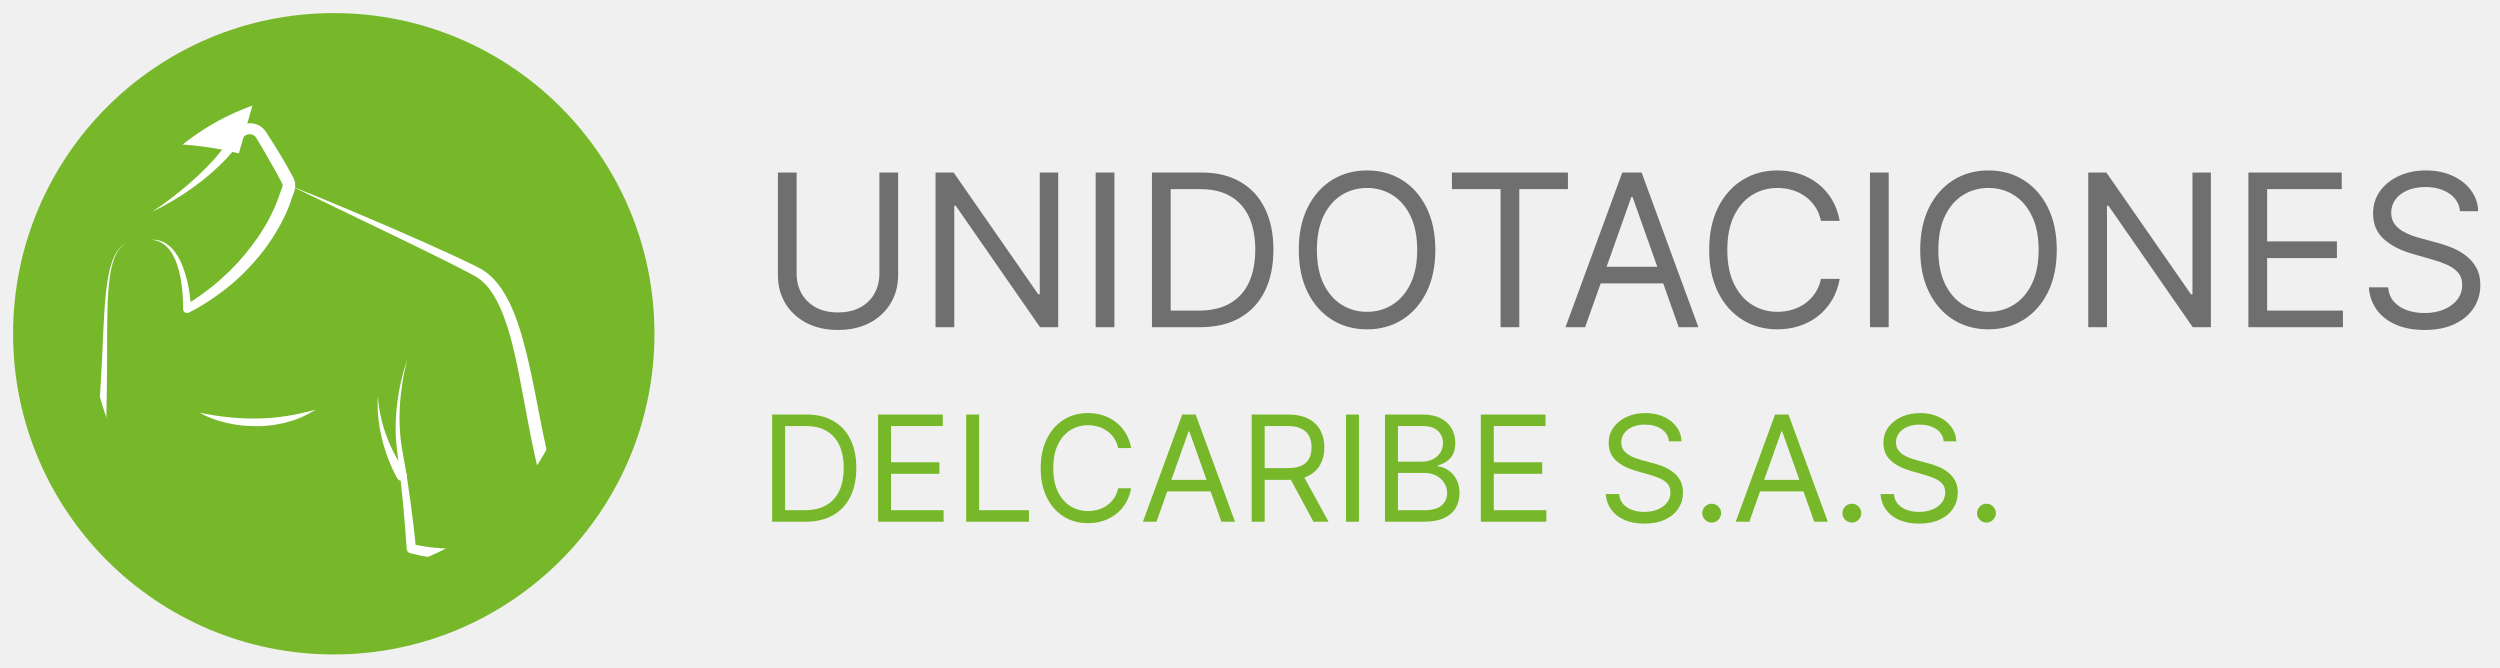
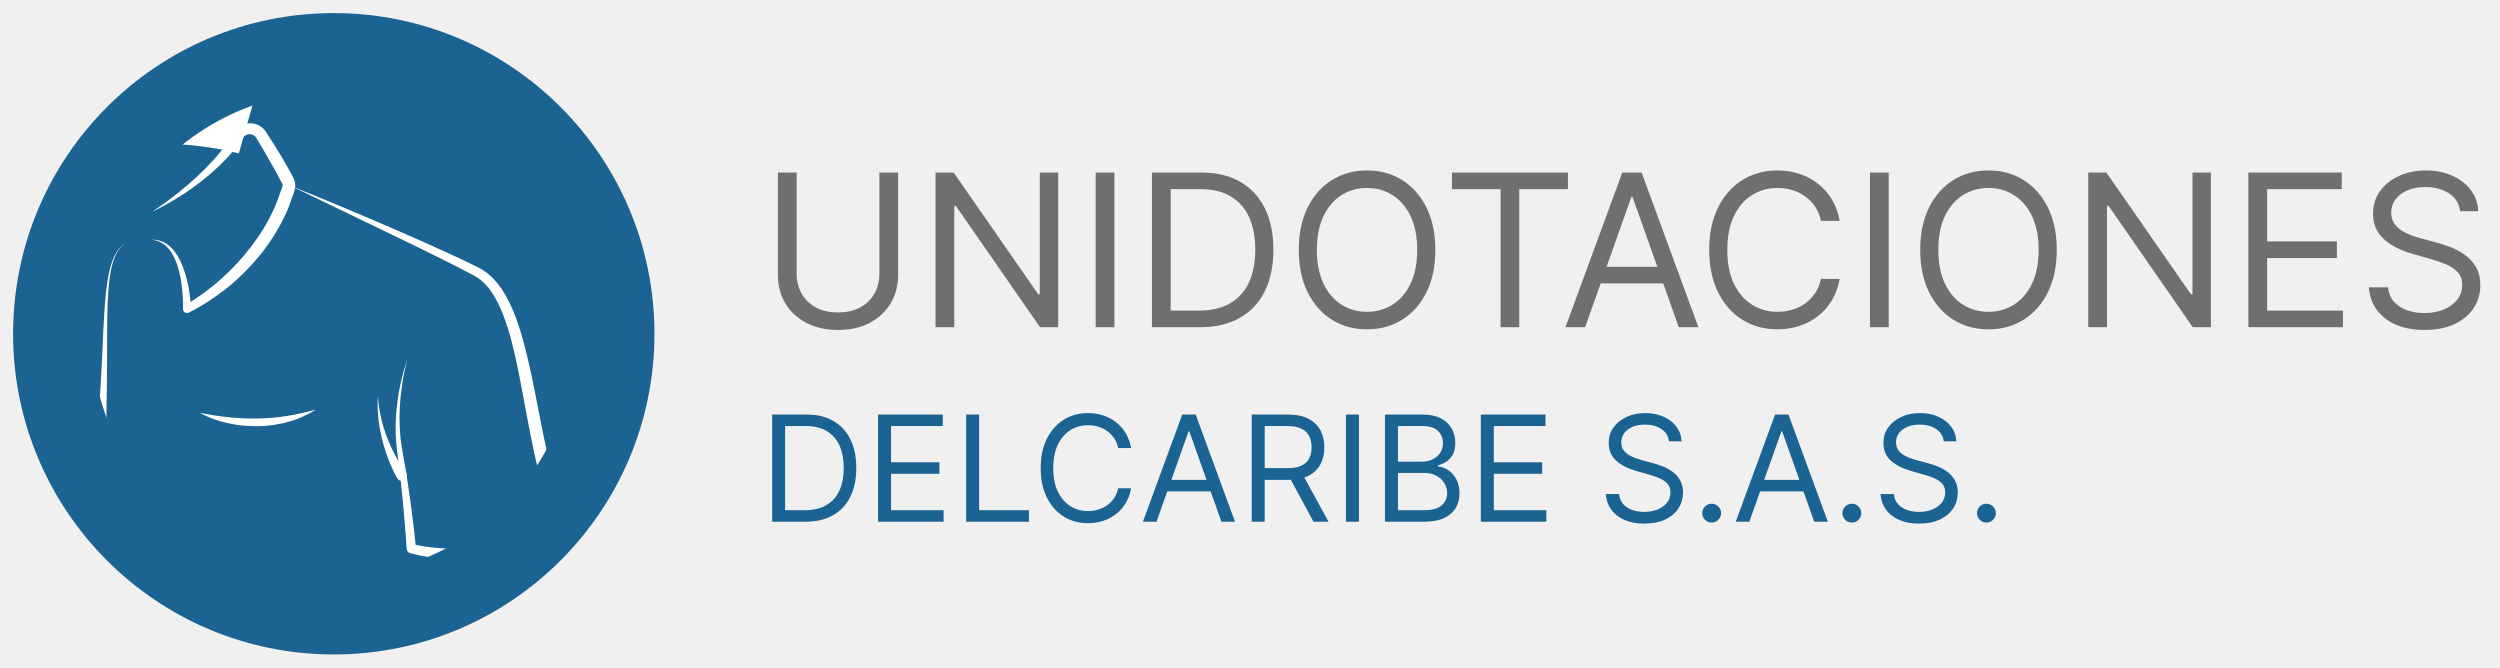
<svg xmlns="http://www.w3.org/2000/svg" width="191" height="51" viewBox="0 0 191 51" fill="none">
  <g clip-path="url(#clip0_19_2887)">
-     <path d="M45.27 25.5C45.27 36.42 36.418 45.272 25.498 45.272C14.579 45.272 5.727 36.42 5.727 25.5C5.727 14.581 14.579 5.729 25.498 5.729C36.418 5.729 45.27 14.581 45.27 25.5Z" fill="#76B82A" />
+     <path d="M45.27 25.5C45.27 36.42 36.418 45.272 25.498 45.272C14.579 45.272 5.727 36.42 5.727 25.5C5.727 14.581 14.579 5.729 25.498 5.729C36.418 5.729 45.27 14.581 45.27 25.5Z" fill="#1B6392" />
    <path d="M11.643 16.163C12.617 15.522 13.539 14.814 14.416 14.062C15.286 13.304 16.113 12.501 16.83 11.617C17.191 11.178 17.524 10.718 17.815 10.24L17.87 10.15L17.939 10.041C17.996 9.958 18.06 9.88 18.135 9.811C18.282 9.67 18.461 9.561 18.653 9.495C19.04 9.362 19.482 9.404 19.843 9.617C20.022 9.725 20.179 9.871 20.294 10.041L20.54 10.42L21.012 11.162C21.325 11.657 21.628 12.16 21.916 12.675C22.06 12.931 22.202 13.19 22.341 13.453L22.393 13.552L22.419 13.602L22.432 13.627L22.452 13.668C22.505 13.776 22.538 13.905 22.553 14.027C22.58 14.279 22.523 14.494 22.471 14.66C22.414 14.827 22.356 14.963 22.315 15.08L22.25 15.276C22.227 15.349 22.202 15.421 22.176 15.493C22.076 15.781 21.961 16.062 21.833 16.337C21.326 17.436 20.683 18.456 19.941 19.396C19.189 20.328 18.347 21.183 17.423 21.936C16.492 22.681 15.498 23.341 14.441 23.876L14.425 23.884C14.276 23.96 14.094 23.899 14.018 23.75C13.994 23.706 13.984 23.654 13.984 23.608C13.996 23.09 13.966 22.547 13.907 22.019C13.847 21.489 13.758 20.962 13.607 20.454C13.453 19.949 13.249 19.453 12.918 19.044C12.751 18.842 12.552 18.666 12.321 18.537C12.089 18.408 11.822 18.338 11.551 18.319C11.822 18.302 12.104 18.338 12.365 18.441C12.627 18.542 12.865 18.708 13.066 18.906C13.468 19.307 13.746 19.814 13.95 20.333C14.153 20.855 14.299 21.396 14.403 21.942C14.504 22.492 14.572 23.037 14.6 23.606L14.143 23.338C15.118 22.74 16.049 22.073 16.893 21.31C17.744 20.558 18.522 19.724 19.201 18.82C19.888 17.924 20.485 16.956 20.941 15.935C21.053 15.68 21.159 15.421 21.254 15.162C21.279 15.097 21.3 15.032 21.322 14.966L21.398 14.748C21.456 14.592 21.514 14.46 21.55 14.352C21.588 14.243 21.598 14.166 21.593 14.129C21.59 14.109 21.59 14.092 21.576 14.069L21.573 14.061L21.562 14.037L21.537 13.989L21.489 13.893C21.358 13.64 21.222 13.387 21.085 13.135C20.807 12.633 20.519 12.132 20.231 11.632L19.79 10.885L19.572 10.524C19.527 10.452 19.467 10.394 19.398 10.347C19.261 10.256 19.073 10.23 18.906 10.278C18.822 10.301 18.744 10.342 18.678 10.399C18.645 10.427 18.613 10.46 18.585 10.496L18.534 10.569L18.469 10.662C18.128 11.159 17.749 11.625 17.347 12.064C16.943 12.503 16.507 12.907 16.062 13.294C15.615 13.681 15.152 14.044 14.67 14.382C14.191 14.723 13.7 15.044 13.195 15.34C12.691 15.64 12.175 15.915 11.645 16.16" fill="white" />
    <path d="M22.219 14.205C24.922 15.287 27.606 16.42 30.281 17.575C31.617 18.155 32.948 18.749 34.274 19.355C34.938 19.66 35.6 19.964 36.256 20.294C36.421 20.377 36.579 20.451 36.761 20.554C36.933 20.656 37.1 20.767 37.254 20.893C37.567 21.141 37.837 21.429 38.075 21.736C38.552 22.35 38.903 23.03 39.196 23.721C39.486 24.414 39.716 25.121 39.918 25.833C40.318 27.257 40.618 28.692 40.903 30.122C41.181 31.553 41.447 32.981 41.762 34.389C41.919 35.092 42.091 35.791 42.285 36.481C42.475 37.172 42.691 37.852 42.942 38.513L42.947 38.524C43.004 38.673 42.977 38.835 42.893 38.958C42.798 39.094 42.719 39.19 42.629 39.299C42.542 39.403 42.451 39.504 42.36 39.603C42.176 39.8 41.982 39.988 41.783 40.168C41.383 40.524 40.957 40.848 40.507 41.136C39.61 41.716 38.611 42.133 37.584 42.398C36.554 42.658 35.489 42.772 34.438 42.732C33.385 42.694 32.347 42.527 31.341 42.264H31.332C31.183 42.222 31.082 42.093 31.071 41.946C30.988 40.737 30.894 39.522 30.778 38.312C30.66 37.102 30.528 35.894 30.37 34.687C30.192 33.467 30.185 32.218 30.327 31C30.395 30.389 30.493 29.783 30.63 29.187C30.766 28.591 30.927 28 31.132 27.426C30.965 28.012 30.844 28.609 30.748 29.21C30.655 29.811 30.584 30.414 30.552 31.02C30.518 31.624 30.513 32.23 30.552 32.831C30.562 33.132 30.602 33.432 30.63 33.73C30.673 34.028 30.716 34.321 30.773 34.622C30.998 35.824 31.185 37.034 31.349 38.244C31.513 39.456 31.665 40.668 31.778 41.89L31.508 41.574C32.48 41.79 33.468 41.911 34.453 41.911C35.436 41.919 36.415 41.797 37.353 41.535C38.292 41.276 39.181 40.863 39.994 40.339C40.4 40.075 40.783 39.779 41.141 39.455C41.318 39.291 41.49 39.122 41.653 38.946C41.734 38.858 41.812 38.769 41.886 38.678C41.959 38.59 42.038 38.488 42.088 38.415L42.038 38.86C41.495 37.465 41.126 36.031 40.815 34.597C40.502 33.162 40.245 31.727 39.976 30.298C39.709 28.871 39.446 27.447 39.08 26.061C38.898 25.369 38.688 24.687 38.431 24.03C38.176 23.375 37.87 22.741 37.469 22.191C37.271 21.916 37.045 21.665 36.794 21.451C36.67 21.342 36.535 21.249 36.398 21.16C36.266 21.078 36.097 20.992 35.938 20.908C35.3 20.57 34.652 20.242 34.003 19.916C32.705 19.264 31.393 18.633 30.086 17.997L22.219 14.203V14.205Z" fill="white" />
    <path d="M30.349 36.536C30.062 36.031 29.849 35.542 29.652 35.029C29.456 34.519 29.297 33.998 29.172 33.471C29.102 33.21 29.059 32.942 29.006 32.677C28.97 32.409 28.92 32.144 28.902 31.874C28.84 31.339 28.847 30.799 28.867 30.268C28.913 30.799 28.971 31.328 29.097 31.843C29.147 32.102 29.228 32.354 29.294 32.609C29.379 32.859 29.451 33.111 29.549 33.356C29.733 33.847 29.946 34.326 30.191 34.786C30.433 35.243 30.71 35.701 31.001 36.094L31.009 36.105C31.14 36.281 31.104 36.528 30.928 36.658C30.753 36.789 30.506 36.753 30.377 36.577C30.367 36.564 30.357 36.549 30.35 36.536" fill="white" />
    <path d="M18.792 9.8C18.792 9.8 13.784 8.378 9.241 9.334" stroke="white" stroke-width="4" stroke-miterlimit="10" />
    <path d="M15.272 31.536C16.02 31.69 16.759 31.804 17.5 31.881C18.24 31.955 18.98 31.991 19.717 31.97C19.901 31.97 20.086 31.968 20.27 31.95L20.823 31.917C21.189 31.874 21.558 31.844 21.922 31.778C22.66 31.678 23.376 31.478 24.124 31.303C23.475 31.702 22.768 32.036 22.02 32.227C21.651 32.349 21.267 32.394 20.886 32.471C20.502 32.513 20.116 32.563 19.729 32.559C19.341 32.569 18.956 32.546 18.57 32.516L17.995 32.442C17.805 32.412 17.616 32.372 17.427 32.334C16.676 32.169 15.938 31.92 15.274 31.538" fill="white" />
    <path d="M6.953 40.364C7.22 36.668 7.478 32.972 7.696 29.275C7.751 28.351 7.799 27.427 7.839 26.502C7.878 25.576 7.917 24.649 7.979 23.722C8.044 22.797 8.123 21.868 8.306 20.953C8.4 20.497 8.519 20.042 8.716 19.618C8.91 19.198 9.201 18.799 9.617 18.582C9.211 18.817 8.943 19.219 8.769 19.642C8.592 20.067 8.493 20.519 8.418 20.973C8.276 21.883 8.234 22.808 8.208 23.731C8.163 25.578 8.196 27.434 8.167 29.288C8.119 32.996 8.031 36.702 7.935 40.41C7.928 40.681 7.701 40.897 7.43 40.888C7.158 40.882 6.943 40.655 6.951 40.383C6.951 40.377 6.951 40.37 6.951 40.362V40.358L6.953 40.364Z" fill="white" />
  </g>
-   <path d="M25.5 47C37.374 47 47 37.374 47 25.5C47 13.626 37.374 4 25.5 4C13.626 4 4 13.626 4 25.5C4 37.374 13.626 47 25.5 47Z" stroke="#76B82A" stroke-width="6" stroke-miterlimit="10" />
+   <path d="M25.5 47C37.374 47 47 37.374 47 25.5C47 13.626 37.374 4 25.5 4C13.626 4 4 13.626 4 25.5C4 37.374 13.626 47 25.5 47Z" stroke="#1B6392" stroke-width="6" stroke-miterlimit="10" />
  <path d="M67.186 13.183H68.617V21.007C68.617 21.815 68.427 22.536 68.046 23.171C67.669 23.802 67.136 24.3 66.448 24.665C65.759 25.027 64.951 25.208 64.024 25.208C63.097 25.208 62.289 25.027 61.601 24.665C60.912 24.3 60.377 23.802 59.996 23.171C59.62 22.536 59.431 21.815 59.431 21.007V13.183H60.862V20.892C60.862 21.469 60.989 21.982 61.243 22.432C61.497 22.878 61.858 23.23 62.328 23.488C62.801 23.742 63.366 23.869 64.024 23.869C64.682 23.869 65.247 23.742 65.721 23.488C66.194 23.23 66.555 22.878 66.805 22.432C67.059 21.982 67.186 21.469 67.186 20.892V13.183ZM80.846 13.183V25H79.461L73.021 15.722H72.906V25H71.475V13.183H72.86L79.322 22.484H79.438V13.183H80.846ZM85.14 13.183V25H83.709V13.183H85.14ZM91.656 25H88.009V13.183H91.818C92.964 13.183 93.945 13.419 94.76 13.892C95.576 14.362 96.201 15.037 96.636 15.918C97.07 16.795 97.288 17.845 97.288 19.068C97.288 20.299 97.069 21.359 96.63 22.248C96.192 23.132 95.553 23.813 94.714 24.29C93.876 24.763 92.856 25 91.656 25ZM89.44 23.731H91.564C92.541 23.731 93.351 23.542 93.993 23.165C94.635 22.788 95.114 22.252 95.43 21.555C95.745 20.859 95.903 20.03 95.903 19.068C95.903 18.114 95.747 17.293 95.436 16.604C95.124 15.912 94.659 15.381 94.039 15.012C93.42 14.639 92.649 14.452 91.725 14.452H89.44V23.731ZM109.659 19.091C109.659 20.338 109.434 21.415 108.984 22.323C108.534 23.23 107.917 23.931 107.132 24.423C106.347 24.915 105.451 25.162 104.443 25.162C103.435 25.162 102.539 24.915 101.754 24.423C100.969 23.931 100.352 23.23 99.902 22.323C99.452 21.415 99.227 20.338 99.227 19.091C99.227 17.845 99.452 16.768 99.902 15.86C100.352 14.952 100.969 14.252 101.754 13.76C102.539 13.267 103.435 13.021 104.443 13.021C105.451 13.021 106.347 13.267 107.132 13.76C107.917 14.252 108.534 14.952 108.984 15.86C109.434 16.768 109.659 17.845 109.659 19.091ZM108.274 19.091C108.274 18.068 108.103 17.204 107.761 16.5C107.422 15.796 106.963 15.264 106.382 14.902C105.805 14.541 105.158 14.36 104.443 14.36C103.727 14.36 103.079 14.541 102.498 14.902C101.921 15.264 101.462 15.796 101.119 16.5C100.781 17.204 100.611 18.068 100.611 19.091C100.611 20.115 100.781 20.978 101.119 21.682C101.462 22.386 101.921 22.919 102.498 23.28C103.079 23.642 103.727 23.823 104.443 23.823C105.158 23.823 105.805 23.642 106.382 23.28C106.963 22.919 107.422 22.386 107.761 21.682C108.103 20.978 108.274 20.115 108.274 19.091ZM110.927 14.452V13.183H119.79V14.452H116.074V25H114.643V14.452H110.927ZM121.103 25H119.603L123.942 13.183H125.419L129.758 25H128.258L124.727 15.052H124.634L121.103 25ZM121.657 20.384H127.704V21.653H121.657V20.384ZM140.553 16.876H139.122C139.037 16.464 138.889 16.102 138.677 15.791C138.47 15.479 138.216 15.218 137.916 15.006C137.62 14.791 137.291 14.629 136.929 14.521C136.567 14.414 136.19 14.36 135.798 14.36C135.083 14.36 134.434 14.541 133.854 14.902C133.277 15.264 132.817 15.796 132.474 16.5C132.136 17.204 131.967 18.068 131.967 19.091C131.967 20.115 132.136 20.978 132.474 21.682C132.817 22.386 133.277 22.919 133.854 23.28C134.434 23.642 135.083 23.823 135.798 23.823C136.19 23.823 136.567 23.769 136.929 23.661C137.291 23.554 137.62 23.394 137.916 23.182C138.216 22.967 138.47 22.703 138.677 22.392C138.889 22.076 139.037 21.715 139.122 21.307H140.553C140.445 21.911 140.249 22.451 139.964 22.928C139.68 23.405 139.326 23.811 138.902 24.146C138.479 24.477 138.004 24.729 137.477 24.902C136.954 25.075 136.394 25.162 135.798 25.162C134.79 25.162 133.894 24.915 133.109 24.423C132.324 23.931 131.707 23.23 131.257 22.323C130.807 21.415 130.582 20.338 130.582 19.091C130.582 17.845 130.807 16.768 131.257 15.86C131.707 14.952 132.324 14.252 133.109 13.76C133.894 13.267 134.79 13.021 135.798 13.021C136.394 13.021 136.954 13.108 137.477 13.281C138.004 13.454 138.479 13.708 138.902 14.042C139.326 14.373 139.68 14.777 139.964 15.254C140.249 15.727 140.445 16.268 140.553 16.876ZM144.296 13.183V25H142.865V13.183H144.296ZM157.136 19.091C157.136 20.338 156.911 21.415 156.461 22.323C156.011 23.23 155.394 23.931 154.609 24.423C153.824 24.915 152.928 25.162 151.92 25.162C150.912 25.162 150.016 24.915 149.231 24.423C148.446 23.931 147.829 23.23 147.379 22.323C146.929 21.415 146.704 20.338 146.704 19.091C146.704 17.845 146.929 16.768 147.379 15.86C147.829 14.952 148.446 14.252 149.231 13.76C150.016 13.267 150.912 13.021 151.92 13.021C152.928 13.021 153.824 13.267 154.609 13.76C155.394 14.252 156.011 14.952 156.461 15.86C156.911 16.768 157.136 17.845 157.136 19.091ZM155.751 19.091C155.751 18.068 155.58 17.204 155.238 16.5C154.899 15.796 154.44 15.264 153.859 14.902C153.282 14.541 152.636 14.36 151.92 14.36C151.205 14.36 150.556 14.541 149.975 14.902C149.398 15.264 148.939 15.796 148.596 16.5C148.258 17.204 148.089 18.068 148.089 19.091C148.089 20.115 148.258 20.978 148.596 21.682C148.939 22.386 149.398 22.919 149.975 23.28C150.556 23.642 151.205 23.823 151.92 23.823C152.636 23.823 153.282 23.642 153.859 23.28C154.44 22.919 154.899 22.386 155.238 21.682C155.58 20.978 155.751 20.115 155.751 19.091ZM168.913 13.183V25H167.528L161.089 15.722H160.973V25H159.542V13.183H160.927L167.39 22.484H167.505V13.183H168.913ZM171.777 25V13.183H178.909V14.452H173.208V18.445H178.539V19.715H173.208V23.731H179.001V25H171.777ZM187.951 16.137C187.881 15.552 187.6 15.098 187.108 14.775C186.616 14.452 186.012 14.29 185.296 14.29C184.773 14.29 184.315 14.375 183.923 14.544C183.534 14.714 183.231 14.946 183.011 15.243C182.796 15.539 182.688 15.875 182.688 16.252C182.688 16.568 182.763 16.839 182.913 17.066C183.067 17.289 183.263 17.476 183.502 17.626C183.74 17.772 183.99 17.893 184.252 17.989C184.513 18.081 184.754 18.157 184.973 18.214L186.173 18.537C186.481 18.618 186.823 18.73 187.2 18.872C187.581 19.014 187.945 19.209 188.291 19.455C188.641 19.697 188.93 20.009 189.157 20.39C189.383 20.77 189.497 21.238 189.497 21.792C189.497 22.43 189.33 23.007 188.995 23.523C188.664 24.038 188.179 24.448 187.541 24.752C186.906 25.056 186.135 25.208 185.227 25.208C184.381 25.208 183.648 25.071 183.029 24.798C182.413 24.525 181.928 24.144 181.574 23.655C181.224 23.167 181.026 22.6 180.98 21.953H182.457C182.496 22.4 182.646 22.769 182.907 23.061C183.173 23.35 183.508 23.565 183.911 23.707C184.319 23.846 184.758 23.915 185.227 23.915C185.773 23.915 186.264 23.827 186.698 23.65C187.133 23.469 187.477 23.219 187.731 22.9C187.985 22.576 188.112 22.2 188.112 21.769C188.112 21.376 188.002 21.057 187.783 20.811C187.564 20.565 187.275 20.365 186.918 20.211C186.56 20.057 186.173 19.922 185.758 19.807L184.304 19.391C183.381 19.126 182.65 18.747 182.111 18.255C181.573 17.762 181.303 17.118 181.303 16.322C181.303 15.66 181.482 15.083 181.84 14.591C182.202 14.094 182.686 13.71 183.294 13.437C183.906 13.16 184.588 13.021 185.342 13.021C186.104 13.021 186.781 13.158 187.374 13.431C187.966 13.7 188.435 14.069 188.781 14.539C189.132 15.008 189.316 15.541 189.335 16.137H187.951Z" fill="#706F6F" />
-   <path d="M61.519 39.86H58.992V31.671H61.631C62.425 31.671 63.105 31.835 63.67 32.163C64.235 32.488 64.668 32.956 64.969 33.566C65.271 34.174 65.421 34.902 65.421 35.749C65.421 36.602 65.269 37.337 64.965 37.953C64.662 38.566 64.219 39.038 63.638 39.368C63.057 39.696 62.35 39.86 61.519 39.86ZM59.983 38.98H61.455C62.132 38.98 62.693 38.85 63.138 38.588C63.583 38.327 63.915 37.955 64.134 37.473C64.352 36.99 64.462 36.416 64.462 35.749C64.462 35.088 64.354 34.519 64.138 34.042C63.922 33.562 63.599 33.194 63.17 32.938C62.741 32.68 62.206 32.55 61.567 32.55H59.983V38.98ZM67.085 39.86V31.671H72.027V32.55H68.076V35.318H71.771V36.197H68.076V38.98H72.091V39.86H67.085ZM73.814 39.86V31.671H74.806V38.98H78.612V39.86H73.814ZM86.419 34.23H85.427C85.368 33.945 85.266 33.694 85.119 33.478C84.975 33.262 84.799 33.081 84.591 32.934C84.386 32.785 84.158 32.673 83.907 32.599C83.657 32.524 83.396 32.487 83.124 32.487C82.628 32.487 82.179 32.612 81.776 32.862C81.376 33.113 81.058 33.482 80.821 33.97C80.586 34.458 80.469 35.056 80.469 35.765C80.469 36.474 80.586 37.073 80.821 37.561C81.058 38.048 81.376 38.418 81.776 38.668C82.179 38.919 82.628 39.044 83.124 39.044C83.396 39.044 83.657 39.007 83.907 38.932C84.158 38.858 84.386 38.747 84.591 38.6C84.799 38.451 84.975 38.268 85.119 38.053C85.266 37.834 85.368 37.583 85.427 37.301H86.419C86.344 37.719 86.208 38.094 86.011 38.424C85.813 38.755 85.568 39.036 85.275 39.268C84.982 39.497 84.653 39.672 84.287 39.792C83.925 39.912 83.537 39.972 83.124 39.972C82.425 39.972 81.804 39.801 81.26 39.46C80.717 39.119 80.289 38.634 79.977 38.005C79.665 37.375 79.509 36.629 79.509 35.765C79.509 34.902 79.665 34.155 79.977 33.526C80.289 32.897 80.717 32.412 81.26 32.071C81.804 31.73 82.425 31.559 83.124 31.559C83.537 31.559 83.925 31.619 84.287 31.739C84.653 31.859 84.982 32.035 85.275 32.267C85.568 32.496 85.813 32.776 86.011 33.106C86.208 33.434 86.344 33.809 86.419 34.23ZM88.357 39.86H87.317L90.324 31.671H91.348L94.355 39.86H93.315L90.868 32.966H90.804L88.357 39.86ZM88.741 36.661H92.931V37.541H88.741V36.661ZM95.63 39.86V31.671H98.397C99.037 31.671 99.562 31.78 99.973 31.999C100.383 32.215 100.687 32.512 100.884 32.89C101.082 33.269 101.18 33.7 101.18 34.182C101.18 34.664 101.082 35.092 100.884 35.465C100.687 35.839 100.384 36.132 99.977 36.345C99.569 36.556 99.048 36.661 98.413 36.661H96.174V35.765H98.381C98.818 35.765 99.17 35.701 99.437 35.573C99.706 35.446 99.901 35.264 100.021 35.03C100.143 34.792 100.204 34.51 100.204 34.182C100.204 33.854 100.143 33.568 100.021 33.322C99.898 33.077 99.702 32.888 99.433 32.755C99.163 32.618 98.808 32.55 98.365 32.55H96.622V39.86H95.63ZM99.485 36.181L101.5 39.86H100.348L98.365 36.181H99.485ZM103.824 31.671V39.86H102.833V31.671H103.824ZM105.812 39.86V31.671H108.675C109.246 31.671 109.716 31.77 110.087 31.967C110.457 32.161 110.733 32.424 110.915 32.755C111.096 33.082 111.186 33.446 111.186 33.846C111.186 34.198 111.124 34.489 110.999 34.718C110.876 34.947 110.713 35.128 110.511 35.262C110.311 35.395 110.094 35.493 109.859 35.557V35.637C110.11 35.653 110.361 35.741 110.615 35.901C110.868 36.061 111.08 36.291 111.25 36.589C111.421 36.888 111.506 37.253 111.506 37.685C111.506 38.095 111.413 38.464 111.226 38.792C111.04 39.12 110.745 39.38 110.343 39.572C109.94 39.764 109.416 39.86 108.771 39.86H105.812ZM106.804 38.98H108.771C109.419 38.98 109.879 38.855 110.151 38.604C110.425 38.351 110.563 38.044 110.563 37.685C110.563 37.407 110.492 37.151 110.351 36.917C110.209 36.68 110.008 36.49 109.747 36.349C109.486 36.205 109.177 36.133 108.819 36.133H106.804V38.98ZM106.804 35.27H108.643C108.942 35.27 109.211 35.211 109.451 35.094C109.694 34.976 109.886 34.811 110.027 34.598C110.171 34.385 110.243 34.134 110.243 33.846C110.243 33.486 110.118 33.181 109.867 32.93C109.616 32.677 109.219 32.55 108.675 32.55H106.804V35.27ZM113.136 39.86V31.671H118.078V32.55H114.127V35.318H117.822V36.197H114.127V38.98H118.142V39.86H113.136ZM127.51 33.718C127.462 33.313 127.268 32.998 126.927 32.775C126.585 32.55 126.167 32.439 125.671 32.439C125.309 32.439 124.991 32.497 124.719 32.614C124.45 32.732 124.24 32.893 124.088 33.098C123.938 33.304 123.864 33.537 123.864 33.798C123.864 34.017 123.916 34.205 124.02 34.362C124.126 34.517 124.262 34.646 124.428 34.75C124.593 34.851 124.766 34.935 124.947 35.002C125.129 35.066 125.295 35.118 125.447 35.158L126.279 35.382C126.492 35.438 126.729 35.515 126.991 35.613C127.255 35.712 127.506 35.847 127.746 36.017C127.989 36.185 128.189 36.401 128.346 36.665C128.503 36.929 128.582 37.253 128.582 37.637C128.582 38.079 128.466 38.479 128.234 38.836C128.005 39.193 127.669 39.477 127.227 39.688C126.787 39.898 126.252 40.004 125.623 40.004C125.037 40.004 124.529 39.909 124.1 39.72C123.673 39.531 123.337 39.267 123.092 38.928C122.85 38.59 122.712 38.197 122.68 37.749H123.704C123.731 38.058 123.834 38.314 124.016 38.516C124.2 38.716 124.432 38.866 124.711 38.964C124.994 39.06 125.298 39.108 125.623 39.108C126.002 39.108 126.342 39.047 126.643 38.924C126.944 38.799 127.183 38.626 127.359 38.404C127.534 38.181 127.622 37.919 127.622 37.621C127.622 37.349 127.546 37.127 127.395 36.957C127.243 36.786 127.043 36.648 126.795 36.541C126.547 36.434 126.279 36.341 125.991 36.261L124.983 35.973C124.344 35.789 123.837 35.527 123.464 35.186C123.091 34.844 122.904 34.398 122.904 33.846C122.904 33.388 123.028 32.988 123.276 32.647C123.527 32.303 123.862 32.036 124.284 31.847C124.707 31.655 125.181 31.559 125.703 31.559C126.231 31.559 126.7 31.654 127.111 31.843C127.521 32.029 127.846 32.285 128.086 32.611C128.329 32.936 128.457 33.305 128.47 33.718H127.51ZM130.772 39.924C130.575 39.924 130.406 39.853 130.264 39.712C130.123 39.571 130.053 39.401 130.053 39.204C130.053 39.007 130.123 38.838 130.264 38.696C130.406 38.555 130.575 38.484 130.772 38.484C130.97 38.484 131.139 38.555 131.28 38.696C131.421 38.838 131.492 39.007 131.492 39.204C131.492 39.335 131.459 39.455 131.392 39.564C131.328 39.673 131.241 39.761 131.132 39.828C131.026 39.892 130.906 39.924 130.772 39.924ZM133.649 39.86H132.61L135.616 31.671H136.64L139.647 39.86H138.607L136.16 32.966H136.096L133.649 39.86ZM134.033 36.661H138.224V37.541H134.033V36.661ZM141.482 39.924C141.285 39.924 141.116 39.853 140.975 39.712C140.833 39.571 140.763 39.401 140.763 39.204C140.763 39.007 140.833 38.838 140.975 38.696C141.116 38.555 141.285 38.484 141.482 38.484C141.68 38.484 141.849 38.555 141.99 38.696C142.131 38.838 142.202 39.007 142.202 39.204C142.202 39.335 142.169 39.455 142.102 39.564C142.038 39.673 141.951 39.761 141.842 39.828C141.736 39.892 141.616 39.924 141.482 39.924ZM148.502 33.718C148.454 33.313 148.259 32.998 147.918 32.775C147.577 32.55 147.158 32.439 146.662 32.439C146.3 32.439 145.983 32.497 145.711 32.614C145.442 32.732 145.231 32.893 145.079 33.098C144.93 33.304 144.855 33.537 144.855 33.798C144.855 34.017 144.907 34.205 145.011 34.362C145.118 34.517 145.254 34.646 145.419 34.75C145.584 34.851 145.757 34.935 145.939 35.002C146.12 35.066 146.287 35.118 146.439 35.158L147.27 35.382C147.483 35.438 147.721 35.515 147.982 35.613C148.246 35.712 148.498 35.847 148.738 36.017C148.98 36.185 149.18 36.401 149.337 36.665C149.495 36.929 149.573 37.253 149.573 37.637C149.573 38.079 149.457 38.479 149.225 38.836C148.996 39.193 148.66 39.477 148.218 39.688C147.778 39.898 147.244 40.004 146.614 40.004C146.028 40.004 145.52 39.909 145.091 39.72C144.664 39.531 144.329 39.267 144.083 38.928C143.841 38.59 143.704 38.197 143.672 37.749H144.695C144.722 38.058 144.826 38.314 145.007 38.516C145.191 38.716 145.423 38.866 145.703 38.964C145.985 39.06 146.289 39.108 146.614 39.108C146.993 39.108 147.333 39.047 147.634 38.924C147.935 38.799 148.174 38.626 148.35 38.404C148.526 38.181 148.614 37.919 148.614 37.621C148.614 37.349 148.538 37.127 148.386 36.957C148.234 36.786 148.034 36.648 147.786 36.541C147.538 36.434 147.27 36.341 146.982 36.261L145.975 35.973C145.335 35.789 144.828 35.527 144.455 35.186C144.082 34.844 143.895 34.398 143.895 33.846C143.895 33.388 144.019 32.988 144.267 32.647C144.518 32.303 144.854 32.036 145.275 31.847C145.699 31.655 146.172 31.559 146.694 31.559C147.222 31.559 147.691 31.654 148.102 31.843C148.512 32.029 148.838 32.285 149.078 32.611C149.32 32.936 149.448 33.305 149.461 33.718H148.502ZM151.764 39.924C151.566 39.924 151.397 39.853 151.256 39.712C151.114 39.571 151.044 39.401 151.044 39.204C151.044 39.007 151.114 38.838 151.256 38.696C151.397 38.555 151.566 38.484 151.764 38.484C151.961 38.484 152.13 38.555 152.271 38.696C152.413 38.838 152.483 39.007 152.483 39.204C152.483 39.335 152.45 39.455 152.383 39.564C152.319 39.673 152.233 39.761 152.123 39.828C152.017 39.892 151.897 39.924 151.764 39.924Z" fill="#76B82A" />
+   <path d="M61.519 39.86H58.992V31.671H61.631C62.425 31.671 63.105 31.835 63.67 32.163C64.235 32.488 64.668 32.956 64.969 33.566C65.271 34.174 65.421 34.902 65.421 35.749C65.421 36.602 65.269 37.337 64.965 37.953C64.662 38.566 64.219 39.038 63.638 39.368C63.057 39.696 62.35 39.86 61.519 39.86ZM59.983 38.98H61.455C62.132 38.98 62.693 38.85 63.138 38.588C63.583 38.327 63.915 37.955 64.134 37.473C64.352 36.99 64.462 36.416 64.462 35.749C64.462 35.088 64.354 34.519 64.138 34.042C63.922 33.562 63.599 33.194 63.17 32.938C62.741 32.68 62.206 32.55 61.567 32.55H59.983V38.98ZM67.085 39.86V31.671H72.027V32.55H68.076V35.318H71.771V36.197H68.076V38.98H72.091V39.86H67.085ZM73.814 39.86V31.671H74.806V38.98H78.612V39.86H73.814ZM86.419 34.23H85.427C85.368 33.945 85.266 33.694 85.119 33.478C84.975 33.262 84.799 33.081 84.591 32.934C84.386 32.785 84.158 32.673 83.907 32.599C83.657 32.524 83.396 32.487 83.124 32.487C82.628 32.487 82.179 32.612 81.776 32.862C81.376 33.113 81.058 33.482 80.821 33.97C80.586 34.458 80.469 35.056 80.469 35.765C80.469 36.474 80.586 37.073 80.821 37.561C81.058 38.048 81.376 38.418 81.776 38.668C82.179 38.919 82.628 39.044 83.124 39.044C83.396 39.044 83.657 39.007 83.907 38.932C84.158 38.858 84.386 38.747 84.591 38.6C84.799 38.451 84.975 38.268 85.119 38.053C85.266 37.834 85.368 37.583 85.427 37.301H86.419C86.344 37.719 86.208 38.094 86.011 38.424C85.813 38.755 85.568 39.036 85.275 39.268C84.982 39.497 84.653 39.672 84.287 39.792C83.925 39.912 83.537 39.972 83.124 39.972C82.425 39.972 81.804 39.801 81.26 39.46C80.717 39.119 80.289 38.634 79.977 38.005C79.665 37.375 79.509 36.629 79.509 35.765C79.509 34.902 79.665 34.155 79.977 33.526C80.289 32.897 80.717 32.412 81.26 32.071C81.804 31.73 82.425 31.559 83.124 31.559C83.537 31.559 83.925 31.619 84.287 31.739C84.653 31.859 84.982 32.035 85.275 32.267C85.568 32.496 85.813 32.776 86.011 33.106C86.208 33.434 86.344 33.809 86.419 34.23ZM88.357 39.86H87.317L90.324 31.671H91.348L94.355 39.86H93.315L90.868 32.966H90.804L88.357 39.86ZM88.741 36.661H92.931V37.541H88.741V36.661ZM95.63 39.86V31.671H98.397C99.037 31.671 99.562 31.78 99.973 31.999C100.383 32.215 100.687 32.512 100.884 32.89C101.082 33.269 101.18 33.7 101.18 34.182C101.18 34.664 101.082 35.092 100.884 35.465C100.687 35.839 100.384 36.132 99.977 36.345C99.569 36.556 99.048 36.661 98.413 36.661H96.174V35.765H98.381C98.818 35.765 99.17 35.701 99.437 35.573C99.706 35.446 99.901 35.264 100.021 35.03C100.143 34.792 100.204 34.51 100.204 34.182C100.204 33.854 100.143 33.568 100.021 33.322C99.898 33.077 99.702 32.888 99.433 32.755C99.163 32.618 98.808 32.55 98.365 32.55H96.622V39.86H95.63ZM99.485 36.181L101.5 39.86H100.348L98.365 36.181H99.485ZM103.824 31.671V39.86H102.833V31.671H103.824ZM105.812 39.86V31.671H108.675C109.246 31.671 109.716 31.77 110.087 31.967C110.457 32.161 110.733 32.424 110.915 32.755C111.096 33.082 111.186 33.446 111.186 33.846C111.186 34.198 111.124 34.489 110.999 34.718C110.876 34.947 110.713 35.128 110.511 35.262C110.311 35.395 110.094 35.493 109.859 35.557V35.637C110.11 35.653 110.361 35.741 110.615 35.901C110.868 36.061 111.08 36.291 111.25 36.589C111.421 36.888 111.506 37.253 111.506 37.685C111.506 38.095 111.413 38.464 111.226 38.792C111.04 39.12 110.745 39.38 110.343 39.572C109.94 39.764 109.416 39.86 108.771 39.86H105.812ZM106.804 38.98H108.771C109.419 38.98 109.879 38.855 110.151 38.604C110.425 38.351 110.563 38.044 110.563 37.685C110.563 37.407 110.492 37.151 110.351 36.917C110.209 36.68 110.008 36.49 109.747 36.349C109.486 36.205 109.177 36.133 108.819 36.133H106.804V38.98ZM106.804 35.27H108.643C108.942 35.27 109.211 35.211 109.451 35.094C109.694 34.976 109.886 34.811 110.027 34.598C110.171 34.385 110.243 34.134 110.243 33.846C110.243 33.486 110.118 33.181 109.867 32.93C109.616 32.677 109.219 32.55 108.675 32.55H106.804V35.27ZM113.136 39.86V31.671H118.078V32.55H114.127V35.318H117.822V36.197H114.127V38.98H118.142V39.86H113.136ZM127.51 33.718C127.462 33.313 127.268 32.998 126.927 32.775C126.585 32.55 126.167 32.439 125.671 32.439C125.309 32.439 124.991 32.497 124.719 32.614C124.45 32.732 124.24 32.893 124.088 33.098C123.938 33.304 123.864 33.537 123.864 33.798C123.864 34.017 123.916 34.205 124.02 34.362C124.126 34.517 124.262 34.646 124.428 34.75C124.593 34.851 124.766 34.935 124.947 35.002C125.129 35.066 125.295 35.118 125.447 35.158L126.279 35.382C126.492 35.438 126.729 35.515 126.991 35.613C127.255 35.712 127.506 35.847 127.746 36.017C127.989 36.185 128.189 36.401 128.346 36.665C128.503 36.929 128.582 37.253 128.582 37.637C128.582 38.079 128.466 38.479 128.234 38.836C128.005 39.193 127.669 39.477 127.227 39.688C126.787 39.898 126.252 40.004 125.623 40.004C125.037 40.004 124.529 39.909 124.1 39.72C123.673 39.531 123.337 39.267 123.092 38.928C122.85 38.59 122.712 38.197 122.68 37.749H123.704C123.731 38.058 123.834 38.314 124.016 38.516C124.2 38.716 124.432 38.866 124.711 38.964C124.994 39.06 125.298 39.108 125.623 39.108C126.002 39.108 126.342 39.047 126.643 38.924C126.944 38.799 127.183 38.626 127.359 38.404C127.534 38.181 127.622 37.919 127.622 37.621C127.622 37.349 127.546 37.127 127.395 36.957C127.243 36.786 127.043 36.648 126.795 36.541C126.547 36.434 126.279 36.341 125.991 36.261L124.983 35.973C124.344 35.789 123.837 35.527 123.464 35.186C123.091 34.844 122.904 34.398 122.904 33.846C122.904 33.388 123.028 32.988 123.276 32.647C123.527 32.303 123.862 32.036 124.284 31.847C124.707 31.655 125.181 31.559 125.703 31.559C126.231 31.559 126.7 31.654 127.111 31.843C127.521 32.029 127.846 32.285 128.086 32.611C128.329 32.936 128.457 33.305 128.47 33.718H127.51ZM130.772 39.924C130.575 39.924 130.406 39.853 130.264 39.712C130.123 39.571 130.053 39.401 130.053 39.204C130.053 39.007 130.123 38.838 130.264 38.696C130.406 38.555 130.575 38.484 130.772 38.484C130.97 38.484 131.139 38.555 131.28 38.696C131.421 38.838 131.492 39.007 131.492 39.204C131.492 39.335 131.459 39.455 131.392 39.564C131.328 39.673 131.241 39.761 131.132 39.828C131.026 39.892 130.906 39.924 130.772 39.924ZM133.649 39.86H132.61L135.616 31.671H136.64L139.647 39.86H138.607L136.16 32.966H136.096L133.649 39.86ZM134.033 36.661H138.224V37.541H134.033V36.661ZM141.482 39.924C141.285 39.924 141.116 39.853 140.975 39.712C140.833 39.571 140.763 39.401 140.763 39.204C140.763 39.007 140.833 38.838 140.975 38.696C141.116 38.555 141.285 38.484 141.482 38.484C141.68 38.484 141.849 38.555 141.99 38.696C142.131 38.838 142.202 39.007 142.202 39.204C142.202 39.335 142.169 39.455 142.102 39.564C142.038 39.673 141.951 39.761 141.842 39.828C141.736 39.892 141.616 39.924 141.482 39.924ZM148.502 33.718C148.454 33.313 148.259 32.998 147.918 32.775C147.577 32.55 147.158 32.439 146.662 32.439C146.3 32.439 145.983 32.497 145.711 32.614C145.442 32.732 145.231 32.893 145.079 33.098C144.93 33.304 144.855 33.537 144.855 33.798C144.855 34.017 144.907 34.205 145.011 34.362C145.118 34.517 145.254 34.646 145.419 34.75C145.584 34.851 145.757 34.935 145.939 35.002C146.12 35.066 146.287 35.118 146.439 35.158L147.27 35.382C147.483 35.438 147.721 35.515 147.982 35.613C148.246 35.712 148.498 35.847 148.738 36.017C148.98 36.185 149.18 36.401 149.337 36.665C149.495 36.929 149.573 37.253 149.573 37.637C149.573 38.079 149.457 38.479 149.225 38.836C148.996 39.193 148.66 39.477 148.218 39.688C147.778 39.898 147.244 40.004 146.614 40.004C146.028 40.004 145.52 39.909 145.091 39.72C144.664 39.531 144.329 39.267 144.083 38.928C143.841 38.59 143.704 38.197 143.672 37.749H144.695C144.722 38.058 144.826 38.314 145.007 38.516C145.191 38.716 145.423 38.866 145.703 38.964C145.985 39.06 146.289 39.108 146.614 39.108C146.993 39.108 147.333 39.047 147.634 38.924C147.935 38.799 148.174 38.626 148.35 38.404C148.526 38.181 148.614 37.919 148.614 37.621C148.614 37.349 148.538 37.127 148.386 36.957C148.234 36.786 148.034 36.648 147.786 36.541C147.538 36.434 147.27 36.341 146.982 36.261L145.975 35.973C145.335 35.789 144.828 35.527 144.455 35.186C144.082 34.844 143.895 34.398 143.895 33.846C143.895 33.388 144.019 32.988 144.267 32.647C144.518 32.303 144.854 32.036 145.275 31.847C145.699 31.655 146.172 31.559 146.694 31.559C147.222 31.559 147.691 31.654 148.102 31.843C148.512 32.029 148.838 32.285 149.078 32.611C149.32 32.936 149.448 33.305 149.461 33.718H148.502ZM151.764 39.924C151.566 39.924 151.397 39.853 151.256 39.712C151.114 39.571 151.044 39.401 151.044 39.204C151.044 39.007 151.114 38.838 151.256 38.696C151.397 38.555 151.566 38.484 151.764 38.484C151.961 38.484 152.13 38.555 152.271 38.696C152.413 38.838 152.483 39.007 152.483 39.204C152.483 39.335 152.45 39.455 152.383 39.564C152.319 39.673 152.233 39.761 152.123 39.828C152.017 39.892 151.897 39.924 151.764 39.924Z" fill="#1B6392" />
  <defs>
    <clipPath id="clip0_19_2887">
      <rect x="5.727" y="5.729" width="39.543" height="39.543" rx="19.772" fill="white" />
    </clipPath>
  </defs>
</svg>
